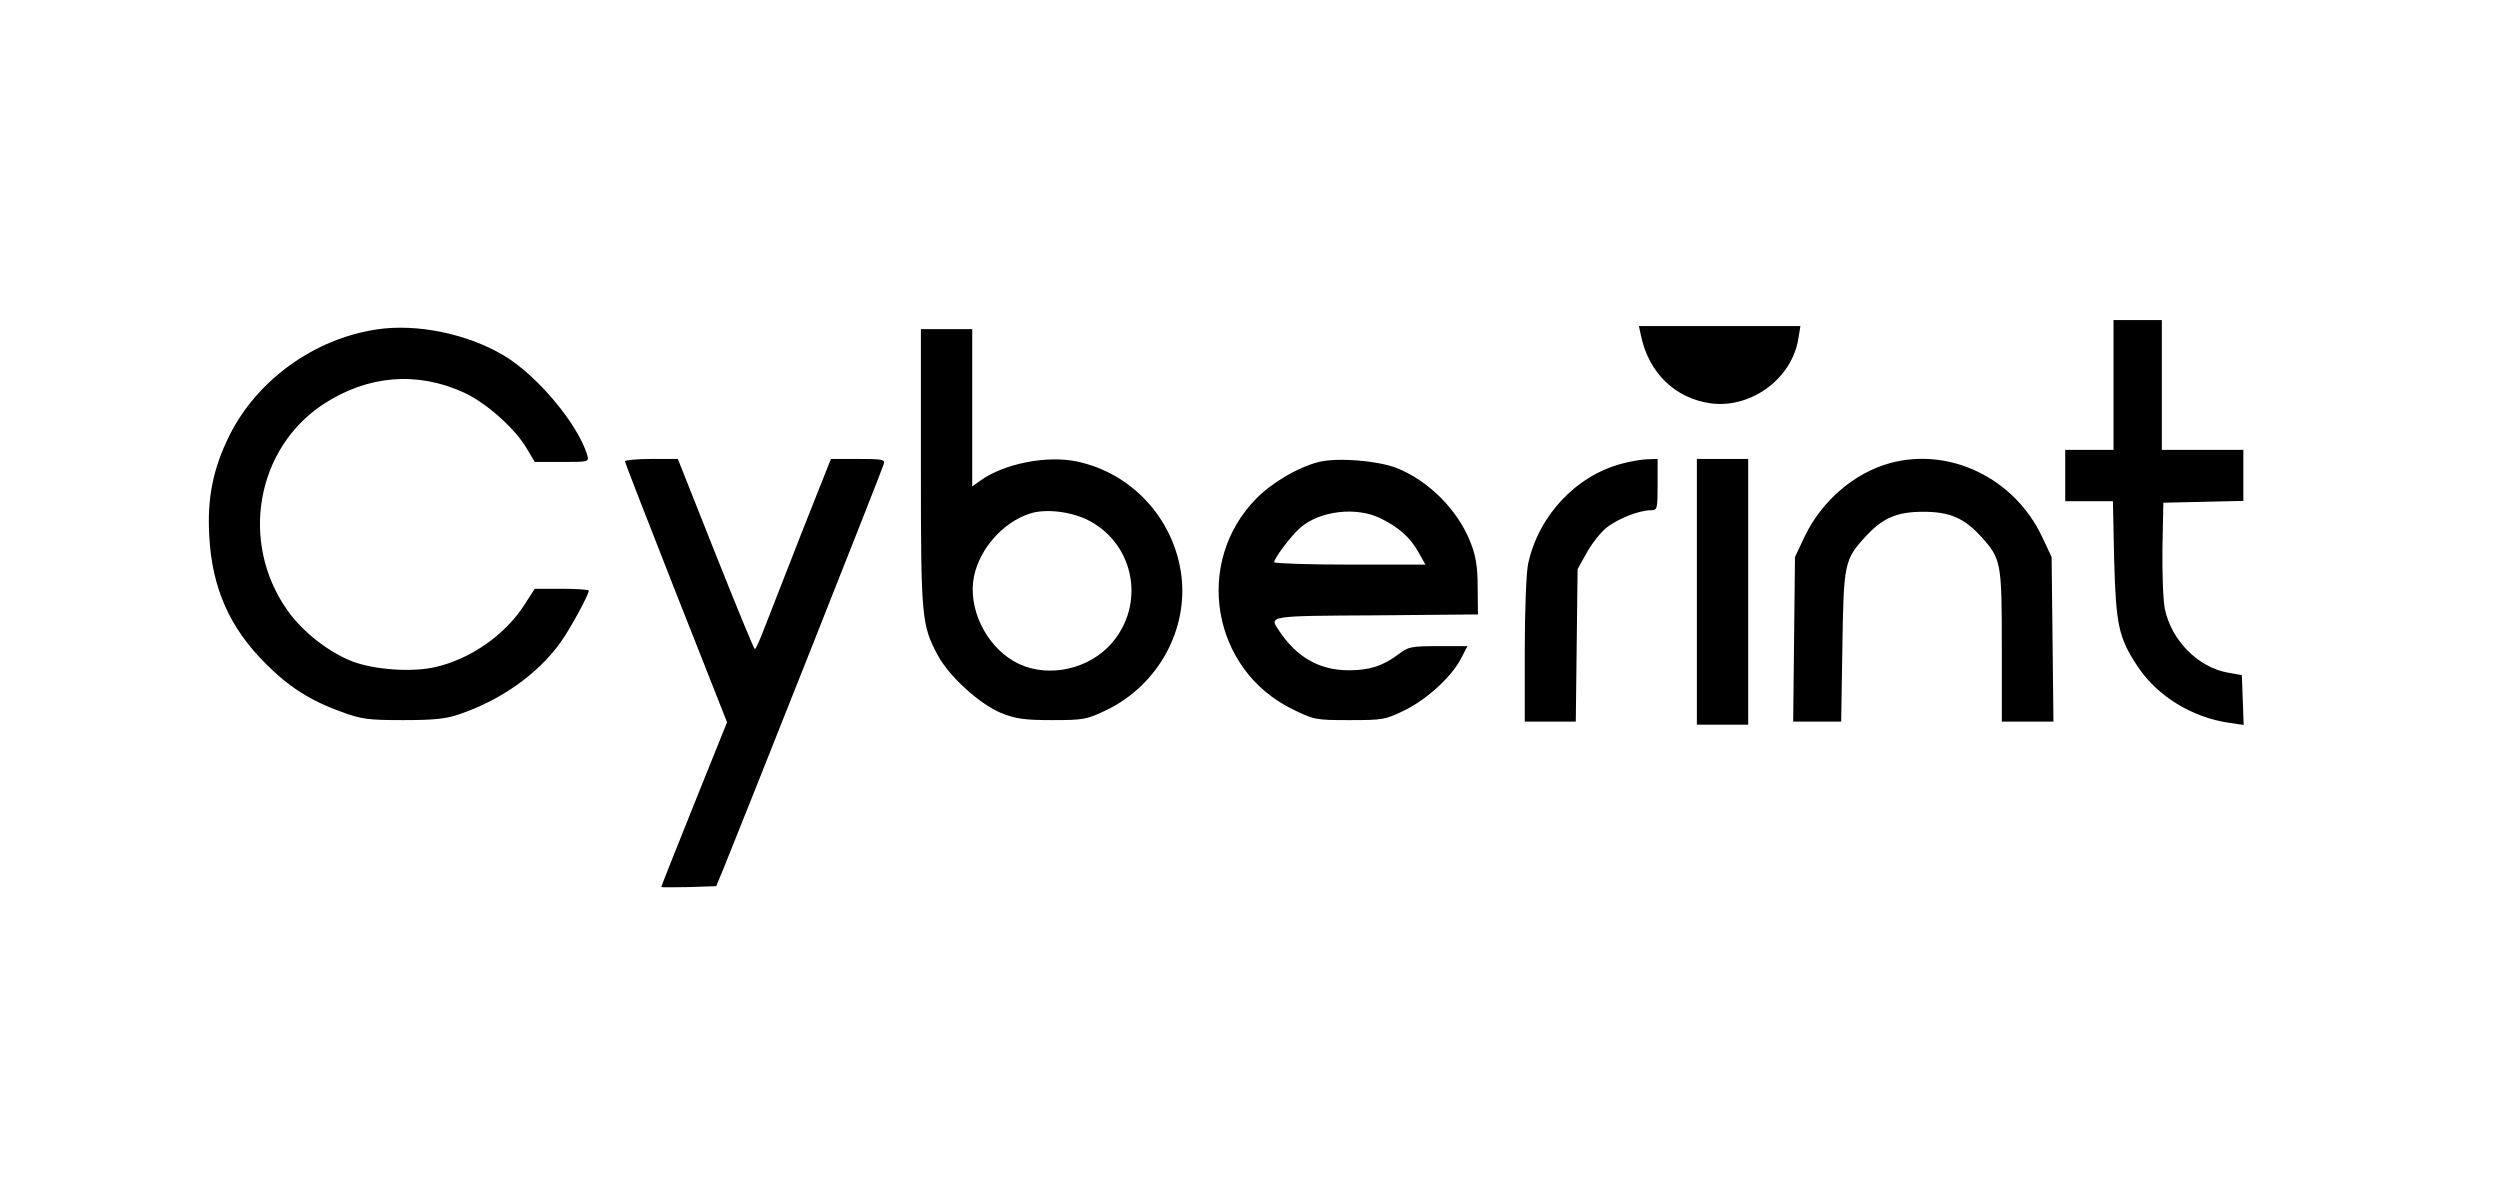
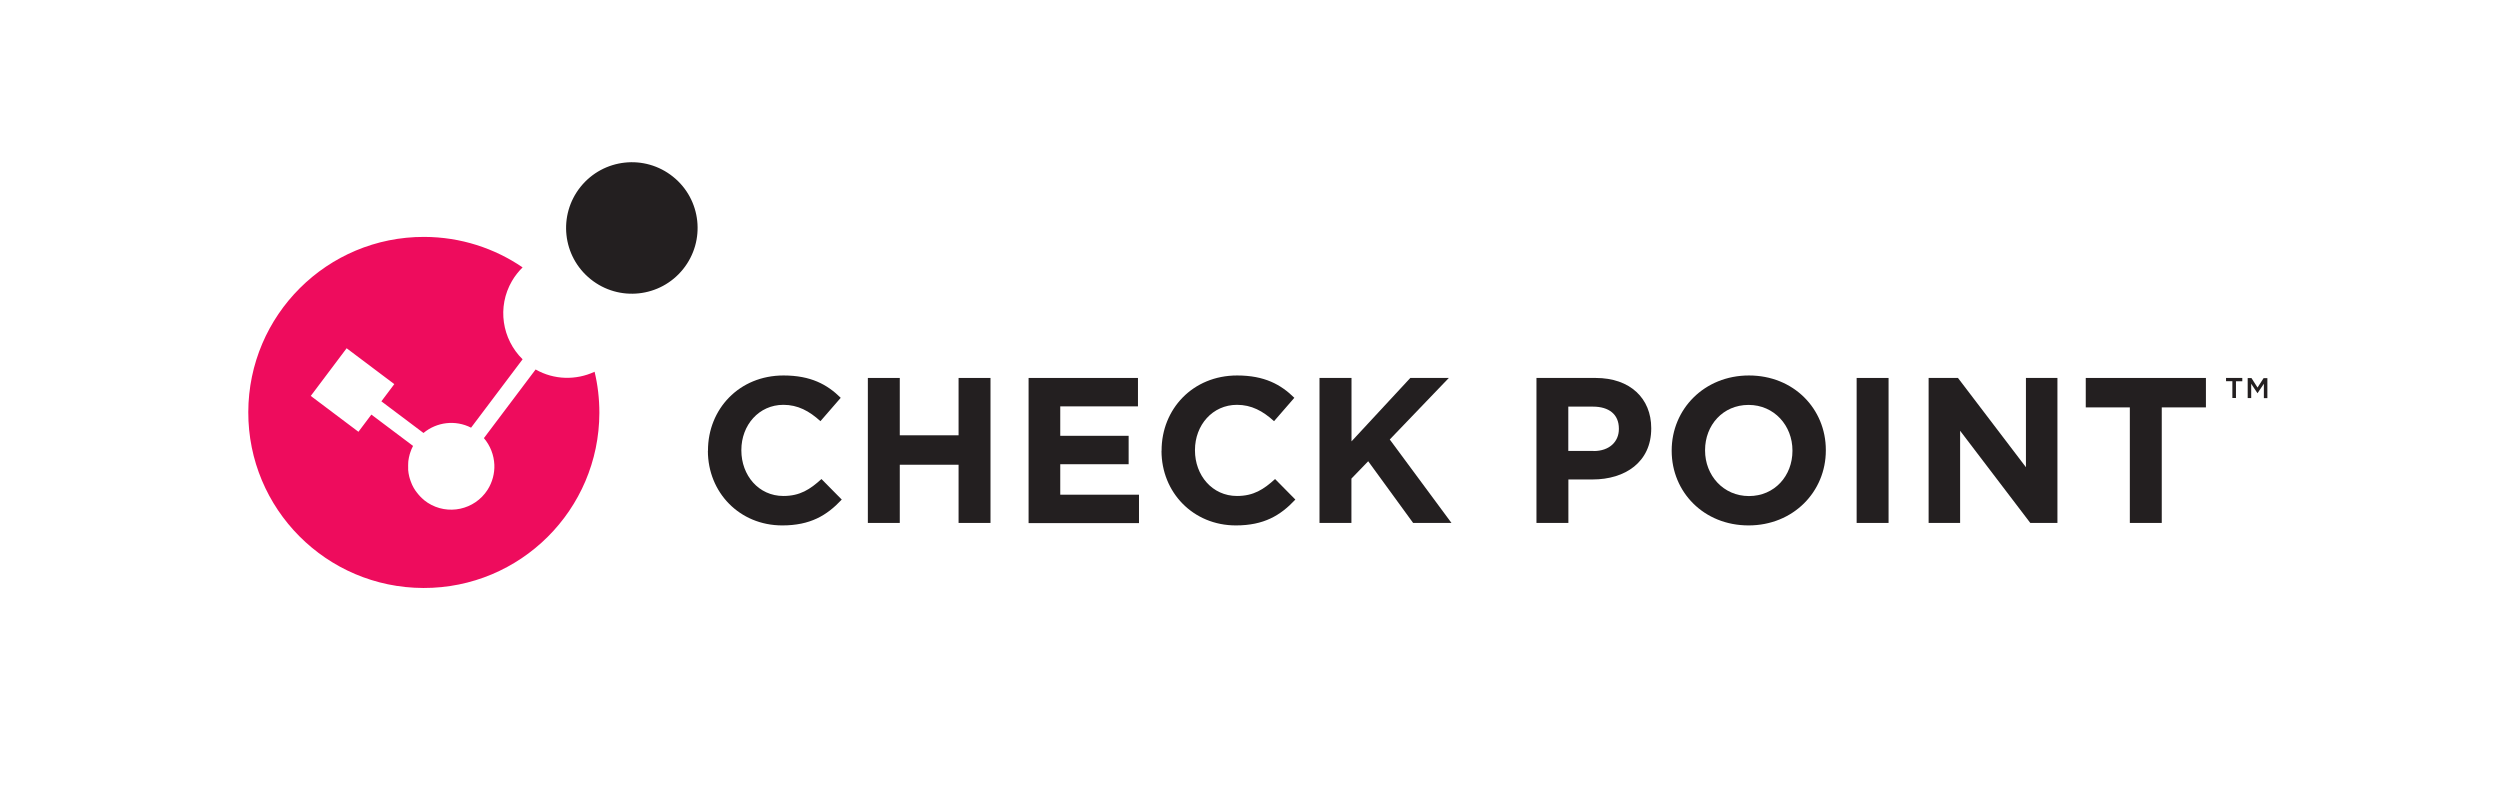
- <svg xmlns="http://www.w3.org/2000/svg" version="1.0" viewBox="0 0 828 395">
-   <path d="M700 127.5V149h-16v17h15.8l.4 19.2c.6 22 1.5 26.1 7.9 35.7 6.5 9.7 17.9 16.7 30.2 18.5l4.8.7-.3-8.3-.3-8.2-4.5-.8c-9.9-1.7-18.8-10.6-21-21.1-.6-2.9-.9-12-.8-20.2l.3-15 13.3-.3 13.2-.3V149h-27v-43h-16zm-575.2-18.4c-20.7 3.1-39.6 16.7-48.8 35.1-5.4 10.9-7.4 20.6-6.7 33.2.9 17.3 6.7 30.5 18.8 42.5 7.6 7.6 14.7 12.2 25.1 15.9 6.5 2.4 8.7 2.7 20.3 2.7 10.1 0 14.2-.4 18.5-1.9 13.7-4.6 25.9-13.2 33.4-23.5 3.2-4.3 9.6-16.1 9.6-17.5 0-.3-4-.6-9-.6h-8.9l-3.4 5.3c-6.4 10-18 18.1-29.8 20.7-7.7 1.7-19.9.8-27.1-1.9-8-3.1-16.7-9.9-21.7-17.1-15.8-22.5-10.2-53.6 12.1-68.2 14.6-9.5 30.9-10.9 46.4-3.8 7.3 3.3 17 11.9 20.9 18.6l2.6 4.4h9c8.9 0 9 0 8.4-2.3-3.2-10.4-16.6-26.4-27.7-33-12.1-7.2-28.9-10.6-42-8.6m418.7 2.1c2.6 12.4 11.4 20.8 23.2 22.4 13.3 1.7 26.8-8.2 28.9-21.4l.7-4.2h-53.5zM305 154.8c0 49.8.2 52.3 5.7 62.4 3.8 7 13.9 16.1 21 19 4.9 1.9 7.6 2.3 16.8 2.3 10.3 0 11.4-.2 17.7-3.2 17.5-8.3 27.8-27.3 24.9-45.9-2.8-18.1-16.5-32.7-34.2-36.5-10-2.2-24.2.6-32.1 6.2l-2.8 2V109h-17zm56 17.8c14.8 8 18.3 27.5 7.3 40.3-7.4 8.7-20.8 11.7-30.8 7-9.8-4.6-16.4-16.5-15.2-27.2 1.2-9.9 9.4-19.7 19.1-22.7 5.3-1.6 13.9-.5 19.6 2.6m-154-19.8c0 .4 7.6 20 16.9 43.6l16.9 42.8-10.9 27.1c-6 14.9-10.9 27.3-10.9 27.5 0 .1 4.1.1 9.1 0l9.1-.3 2.5-6c5.3-13 52.6-132.1 53-133.8.5-1.5-.4-1.7-8.5-1.7h-9l-9.6 24.2c-5.2 13.4-10.8 27.6-12.3 31.5-1.5 4-3 7.3-3.3 7.3s-6.1-14.2-13-31.5L224.5 152h-8.7c-4.9 0-8.8.4-8.8.8m229.8.2c-6.8 1.7-15.5 6.8-20.7 12.1-20.8 21.1-14.8 56.6 11.8 69.7 7.3 3.6 7.7 3.7 19 3.7 11.1 0 11.9-.1 18.4-3.3 7.5-3.7 15.6-11.2 18.7-17.3l2-3.9h-9.6c-8.9 0-10 .2-13.1 2.6-5.1 3.9-9.7 5.4-16.5 5.4-9.8 0-17.3-4.3-23.1-13-3.5-5.1-4.1-5 32.1-5.2l33.7-.3-.1-9c0-6.7-.6-10.4-2.3-14.7-4.2-10.9-14-20.7-24.8-24.9-6.5-2.4-19.4-3.4-25.5-1.9m20.9 18.9c5.8 2.9 9.5 6.3 12.1 11l2.3 4.1h-25c-13.8 0-25.1-.4-25.1-.8 0-1.3 5.3-8.3 8.3-11.1 6.5-6 19.2-7.5 27.4-3.2m79.3-18.3c-15.2 4.1-27.5 17.3-30.9 33.2-.6 3-1.1 15.3-1.1 28.7V239h16.9l.3-25.3.3-25.2 3-5.4c1.6-2.9 4.5-6.6 6.4-8.2 3.7-3 10.9-5.9 14.8-5.9 2.2 0 2.3-.3 2.3-8.5V152l-3.2.1c-1.8 0-5.8.7-8.8 1.5m25 42.4v44h17v-88h-17zm63.9-42.6c-11.9 3.3-22.6 12.6-28.2 24.3l-3.2 6.8-.3 27.2-.3 27.3h15.9l.4-24.8c.4-27.5.7-28.8 7.4-36.2 5.8-6.4 10.5-8.5 19.4-8.5 8.8 0 13.6 2.1 19.3 8.4 6.5 7.2 6.7 8.5 6.7 36.2V239h17.1l-.3-27.3-.3-27.2-3.2-6.8c-9.2-19.4-30.6-29.7-50.4-24.3" />
+ <svg xmlns="http://www.w3.org/2000/svg" viewBox="0 0 292.1 94.03">
+   <defs>
+     <style>
+       .cls-1 {
+         fill: #ee0c5d;
+       }
+ 
+       .cls-2 {
+         fill: #231f20;
+       }
+     </style>
+   </defs>
+   <g>
+     <path class="cls-2" d="M82.72,52.68v-.05c0-4.82,3.63-8.76,8.83-8.76,3.19,0,5.11,1.06,6.68,2.61l-2.37,2.73c-1.31-1.19-2.64-1.91-4.33-1.91-2.86,0-4.91,2.37-4.91,5.28v.05c0,2.9,2.01,5.32,4.91,5.32,1.94,0,3.12-.77,4.45-1.98l2.37,2.4c-1.74,1.86-3.68,3.02-6.95,3.02-4.99,0-8.69-3.85-8.69-8.71Z" />
+     <path class="cls-2" d="M101.4,44.16h3.73v6.7h6.87v-6.7h3.73v16.94h-3.73v-6.8h-6.87v6.8h-3.73v-16.94Z" />
+     <path class="cls-2" d="M120.18,44.16h12.78v3.32h-9.08v3.44h7.99v3.32h-7.99v3.56h9.2v3.32h-12.9v-16.94Z" />
+     <path class="cls-2" d="M135.72,52.68v-.05c0-4.82,3.63-8.76,8.83-8.76,3.19,0,5.11,1.06,6.68,2.61l-2.37,2.73c-1.31-1.19-2.64-1.91-4.33-1.91-2.86,0-4.91,2.37-4.91,5.28v.05c0,2.9,2.01,5.32,4.91,5.32,1.94,0,3.12-.77,4.45-1.98l2.37,2.4c-1.74,1.86-3.68,3.02-6.95,3.02-4.99,0-8.69-3.85-8.69-8.71Z" />
+     <path class="cls-2" d="M154.18,44.16h3.73v7.41l6.87-7.41h4.5l-6.9,7.19,7.21,9.75h-4.48l-5.25-7.21-1.96,2.03v5.18h-3.73v-16.94Z" />
+     <path class="cls-2" d="M179.52,44.16h6.92c4.04,0,6.49,2.4,6.49,5.86v.05c0,3.92-3.05,5.95-6.85,5.95h-2.83v5.08h-3.73v-16.94ZM186.2,52.7c1.86,0,2.95-1.11,2.95-2.57v-.05c0-1.67-1.16-2.57-3.03-2.57h-2.88v5.18h2.95Z" />
+     <path class="cls-2" d="M195.32,52.68v-.05c0-4.82,3.8-8.76,9.03-8.76s8.98,3.9,8.98,8.71v.05c0,4.82-3.8,8.76-9.03,8.76s-8.98-3.9-8.98-8.71ZM209.43,52.68v-.05c0-2.9-2.13-5.32-5.13-5.32s-5.08,2.37-5.08,5.28v.05c0,2.9,2.13,5.32,5.13,5.32s5.08-2.37,5.08-5.28Z" />
+     <path class="cls-2" d="M216.93,44.16h3.73v16.94h-3.73v-16.94Z" />
+     <path class="cls-2" d="M225.33,44.16h3.44l7.94,10.43v-10.43h3.68v16.94h-3.17l-8.2-10.77v10.77h-3.68v-16.94Z" />
+     <path class="cls-2" d="M248.85,47.6h-5.15v-3.44h14.04v3.44h-5.16v13.5h-3.73v-13.5Z" />
+   </g>
+   <g>
+     <path class="cls-2" d="M261.24,46.5h-.41s0-1.96,0-1.96h-.74s0-.38,0-.38h1.9s0,.39,0,.39h-.74s0,1.96,0,1.96Z" />
+     <path class="cls-2" d="M263.77,45.94h-.01s-.73-1.1-.73-1.1v1.67s-.41,0-.41,0v-2.34s.44,0,.44,0l.71,1.11.71-1.1h.44s0,2.34,0,2.34h-.41s0-1.68,0-1.68l-.74,1.1Z" />
+   </g>
+   <g>
+     <polygon points="61.04 31.25 61.04 31.25 61.04 31.26 61.04 31.25" />
+     <polygon points="69.44 43.45 69.44 43.45 69.44 43.45 69.44 43.45" />
+     <path class="cls-2" d="M79.81,31.45c-2.66,3.31-7.5,3.83-10.8,1.17-3.31-2.66-3.83-7.49-1.17-10.8,2.66-3.3,7.49-3.83,10.8-1.17,3.31,2.65,3.83,7.49,1.17,10.8Z" />
+     <path class="cls-1" d="M69.44,43.45c-2.13.98-4.68.96-6.86-.28l-6.04,8.02c.75.88,1.17,1.98,1.22,3.11.04,1-.22,2.03-.8,2.94-1.51,2.34-4.65,3.02-6.99,1.5-.25-.16-.47-.34-.68-.54-.07-.06-.13-.12-.19-.19-.14-.15-.27-.3-.39-.46-.05-.07-.11-.14-.16-.21-.15-.22-.28-.44-.39-.68-.03-.06-.05-.12-.08-.19-.08-.19-.15-.39-.21-.59-.02-.07-.04-.15-.06-.22-.06-.25-.1-.5-.12-.75,0-.07,0-.14,0-.21-.01-.23,0-.46.01-.69,0-.05,0-.1.01-.14.03-.27.09-.53.16-.79.02-.06.04-.12.06-.19.09-.27.19-.53.33-.79l-4.87-3.66-1.51,2.01-5.57-4.19,4.19-5.57,5.57,4.19-1.51,2.01,4.92,3.7c1.53-1.28,3.73-1.56,5.56-.62l6.02-7.99c-2.4-2.35-3.01-6.11-1.24-9.15.35-.6.77-1.12,1.24-1.59-3.27-2.23-7.23-3.55-11.49-3.56-11.33-.03-20.53,9.13-20.56,20.46-.03,11.33,9.13,20.53,20.46,20.56,11.33.03,20.53-9.13,20.56-20.46,0-1.66-.19-3.27-.56-4.81Z" />
+   </g>
</svg>
